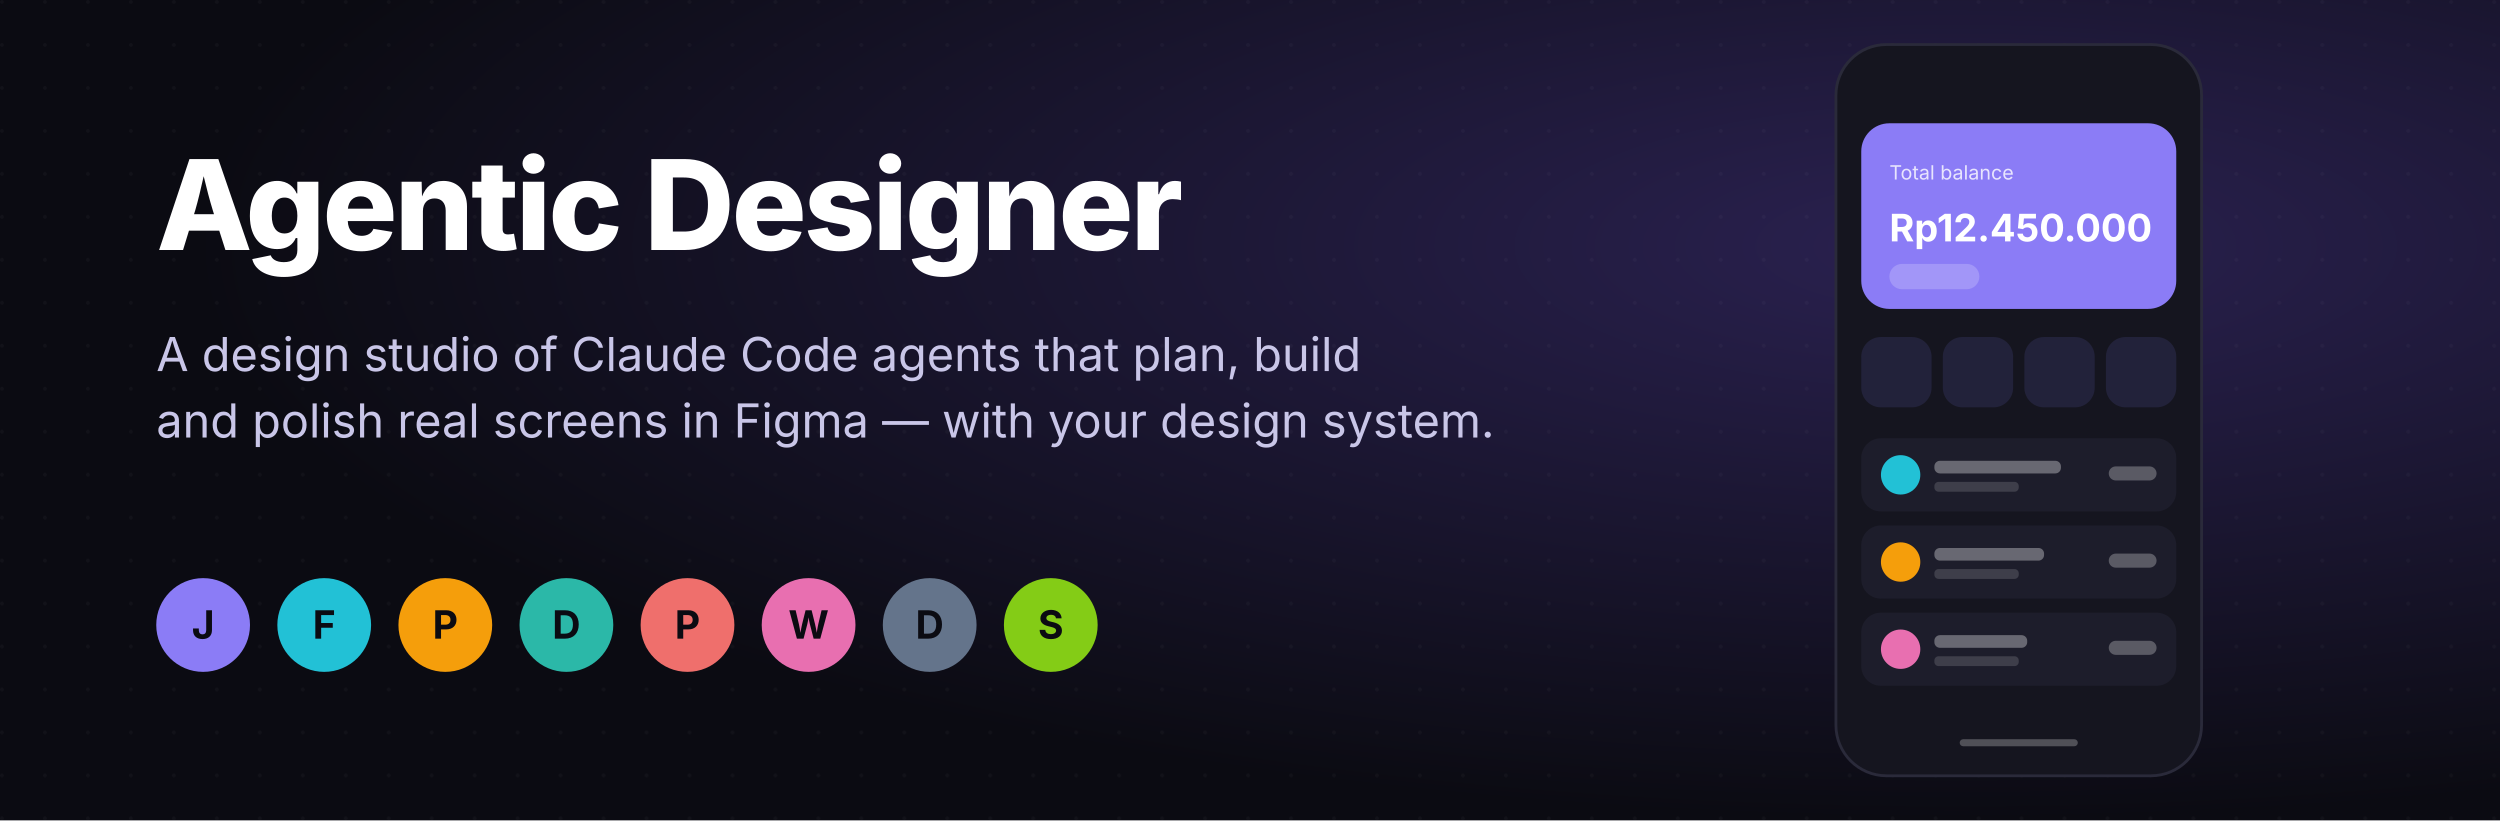
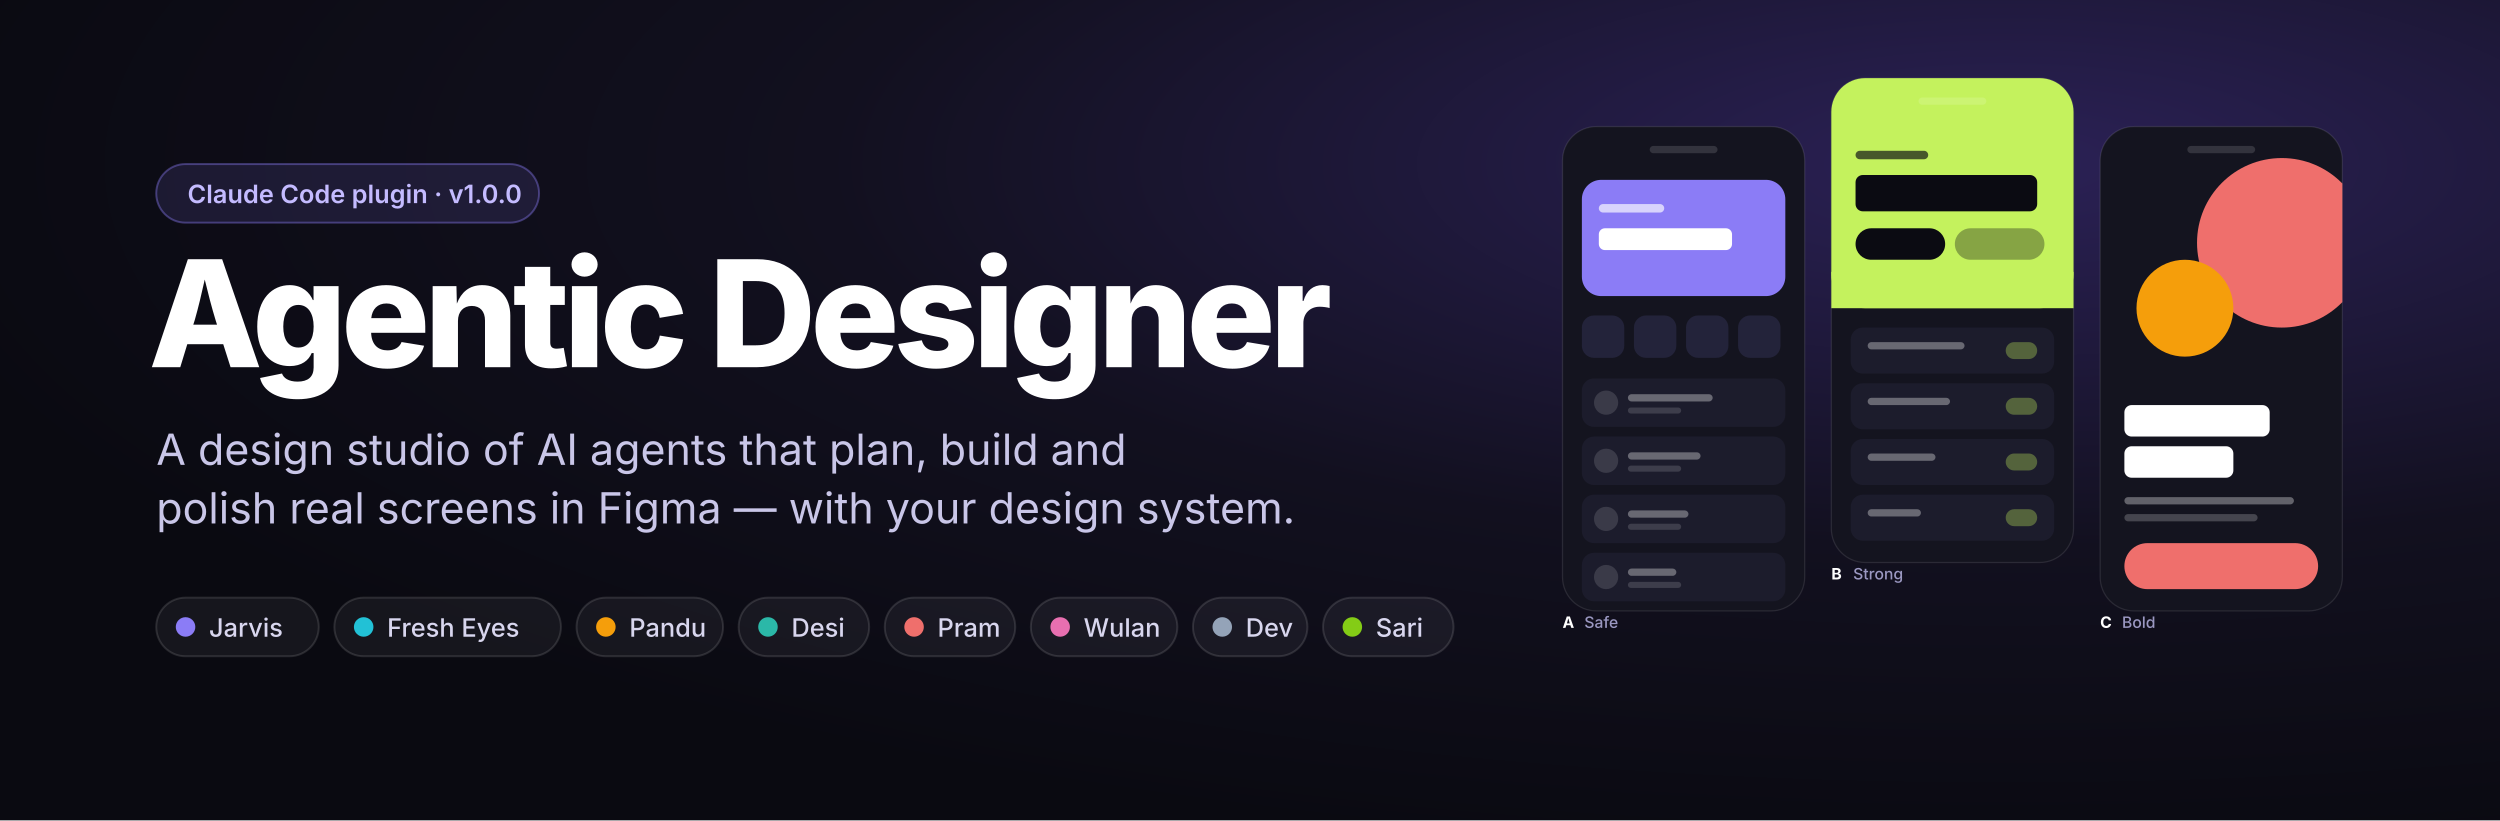
- <svg xmlns="http://www.w3.org/2000/svg" width="1280" height="420" viewBox="0 0 1280 420" font-family="Inter, 'Plus Jakarta Sans', 'Segoe UI', Helvetica, Arial, 'Liberation Sans', sans-serif">
+ <svg xmlns="http://www.w3.org/2000/svg" width="1280" height="420" viewBox="0 0 1280 420">
  <defs>
-     <radialGradient id="g" cx="78%" cy="30%" r="70%">
-       <stop offset="0" stop-color="#2a2150" />
-       <stop offset="1" stop-color="#0b0b12" />
+     <clipPath id="card">
+       <rect width="200" height="400" rx="28" />
+     </clipPath>
+     <radialGradient id="g" cx="80%" cy="20%" r="85%">
+       <stop offset="0" stop-color="#2b2156" />
+       <stop offset=".55" stop-color="#12101f" />
+       <stop offset="1" stop-color="#0a0a11" />
    </radialGradient>
-     <pattern id="dots" width="22" height="22" patternUnits="userSpaceOnUse">
-       <circle cx="1" cy="1" r="1" fill="#ffffff07" />
-     </pattern>
  </defs>
  <rect width="1280" height="420" fill="url(#g)" />
-   <rect width="1280" height="420" fill="url(#dots)" />
-   <text x="80" y="128" font-size="64" font-weight="800" fill="#ffffff" letter-spacing="-1.5">Agentic Designer</text>
-   <text x="80" y="190" font-size="24" fill="#c9c6e8">A design studio of Claude Code agents that plan, build</text>
-   <text x="80" y="224" font-size="24" fill="#c9c6e8">and polish real screens in Figma — with your design system.</text>
-   <g transform="translate(104,320)">
-     <circle r="24" fill="#8b7cf6" />
-     <text y="7" text-anchor="middle" font-size="20" font-weight="700" fill="#0b0b12">J</text>
+   <g font-family="Inter, 'Segoe UI', Helvetica, Arial, sans-serif">
+     <g transform="translate(80,84)">
+       <rect width="196" height="30" rx="15" fill="rgba(139,124,246,0.133)" stroke="rgba(139,124,246,0.400)" />
+       <text x="16" y="20" font-size="13" font-weight="600" fill="#c4bbff">Claude Code plugin · v1.0.0</text>
+     </g>
+     <text x="76" y="188" font-size="76" font-weight="800" fill="#ffffff" letter-spacing="-3">Agentic Designer</text>
+     <text x="80" y="238" font-size="22" font-weight="400" fill="#c9c6e8">A design studio of AI agents that plan, build and</text>
+     <text x="80" y="268" font-size="22" font-weight="400" fill="#c9c6e8">polish real screens in Figma — with your design system.</text>
+     <g transform="translate(80,306)">
+       <rect width="83.2" height="30" rx="15" fill="rgba(255,255,255,0.051)" stroke="rgba(255,255,255,0.122)" />
+       <circle cx="15" cy="15" r="5" fill="#8b7cf6" />
+       <text x="27" y="20" font-size="13" font-weight="500" fill="#d8d6ee">Jarvis</text>
+     </g>
+     <g transform="translate(171.2,306)">
+       <rect width="116.0" height="30" rx="15" fill="rgba(255,255,255,0.051)" stroke="rgba(255,255,255,0.122)" />
+       <circle cx="15" cy="15" r="5" fill="#22c1d6" />
+       <text x="27" y="20" font-size="13" font-weight="500" fill="#d8d6ee">Fresh Eyes</text>
+     </g>
+     <g transform="translate(295.2,306)">
+       <rect width="75.0" height="30" rx="15" fill="rgba(255,255,255,0.051)" stroke="rgba(255,255,255,0.122)" />
+       <circle cx="15" cy="15" r="5" fill="#f59e0b" />
+       <text x="27" y="20" font-size="13" font-weight="500" fill="#d8d6ee">Pandu</text>
+     </g>
+     <g transform="translate(378.2,306)">
+       <rect width="66.8" height="30" rx="15" fill="rgba(255,255,255,0.051)" stroke="rgba(255,255,255,0.122)" />
+       <circle cx="15" cy="15" r="5" fill="#2bb8a8" />
+       <text x="27" y="20" font-size="13" font-weight="500" fill="#d8d6ee">Desi</text>
+     </g>
+     <g transform="translate(453.0,306)">
+       <rect width="66.8" height="30" rx="15" fill="rgba(255,255,255,0.051)" stroke="rgba(255,255,255,0.122)" />
+       <circle cx="15" cy="15" r="5" fill="#ef6f6c" />
+       <text x="27" y="20" font-size="13" font-weight="500" fill="#d8d6ee">Pram</text>
+     </g>
+     <g transform="translate(527.8,306)">
+       <rect width="75.0" height="30" rx="15" fill="rgba(255,255,255,0.051)" stroke="rgba(255,255,255,0.122)" />
+       <circle cx="15" cy="15" r="5" fill="#e86fb0" />
+       <text x="27" y="20" font-size="13" font-weight="500" fill="#d8d6ee">Wulan</text>
+     </g>
+     <g transform="translate(610.8,306)">
+       <rect width="58.6" height="30" rx="15" fill="rgba(255,255,255,0.051)" stroke="rgba(255,255,255,0.122)" />
+       <circle cx="15" cy="15" r="5" fill="#94a3b8" />
+       <text x="27" y="20" font-size="13" font-weight="500" fill="#d8d6ee">Dev</text>
+     </g>
+     <g transform="translate(677.4,306)">
+       <rect width="66.8" height="30" rx="15" fill="rgba(255,255,255,0.051)" stroke="rgba(255,255,255,0.122)" />
+       <circle cx="15" cy="15" r="5" fill="#84cc16" />
+       <text x="27" y="20" font-size="13" font-weight="500" fill="#d8d6ee">Sari</text>
+     </g>
  </g>
-   <g transform="translate(166,320)">
-     <circle r="24" fill="#22c1d6" />
-     <text y="7" text-anchor="middle" font-size="20" font-weight="700" fill="#0b0b12">F</text>
-   </g>
-   <g transform="translate(228,320)">
-     <circle r="24" fill="#f59e0b" />
-     <text y="7" text-anchor="middle" font-size="20" font-weight="700" fill="#0b0b12">P</text>
-   </g>
-   <g transform="translate(290,320)">
-     <circle r="24" fill="#2bb8a8" />
-     <text y="7" text-anchor="middle" font-size="20" font-weight="700" fill="#0b0b12">D</text>
-   </g>
-   <g transform="translate(352,320)">
-     <circle r="24" fill="#ef6f6c" />
-     <text y="7" text-anchor="middle" font-size="20" font-weight="700" fill="#0b0b12">P</text>
-   </g>
-   <g transform="translate(414,320)">
-     <circle r="24" fill="#e86fb0" />
-     <text y="7" text-anchor="middle" font-size="20" font-weight="700" fill="#0b0b12">W</text>
-   </g>
-   <g transform="translate(476,320)">
-     <circle r="24" fill="#64748b" />
-     <text y="7" text-anchor="middle" font-size="20" font-weight="700" fill="#0b0b12">D</text>
-   </g>
-   <g transform="translate(538,320)">
-     <circle r="24" fill="#84cc16" />
-     <text y="7" text-anchor="middle" font-size="20" font-weight="700" fill="#0b0b12">S</text>
-   </g>
-   <g transform="translate(940,22.8) scale(0.72)">
-     <rect width="260" height="520" rx="36" fill="#15151f" stroke="#2a2a3a" stroke-width="2" />
-     <rect x="18" y="56" width="224" height="132" rx="20" fill="#8b7cf6" />
-     <text x="38" y="96" font-size="14" fill="#ffffffcc">Total balance</text>
-     <text x="38" y="140" font-size="27" font-weight="700" fill="#fff">Rp12.450.000</text>
-     <rect x="38" y="156" width="64" height="18" rx="9" fill="#ffffff33" />
-     <g fill="#22223a">
-       <rect x="18" y="208" width="50" height="50" rx="14" />
-       <rect x="76" y="208" width="50" height="50" rx="14" />
-       <rect x="134" y="208" width="50" height="50" rx="14" />
-       <rect x="192" y="208" width="50" height="50" rx="14" />
+   <g font-family="Inter, 'Segoe UI', Helvetica, Arial, sans-serif" transform="translate(800,40) scale(0.62)">
+     <g transform="translate(0,40)">
+       <rect width="200" height="400" rx="28" fill="#14141f" stroke="rgba(255,255,255,0.102)" />
+       <g clip-path="url(#card)">
+         <rect x="16" y="44" width="168" height="96" rx="16" fill="#8b7cf6" />
+         <rect x="30" y="64" width="54" height="7" rx="3.5" fill="rgba(255,255,255,0.667)" />
+         <rect x="30" y="84" width="110" height="18" rx="5" fill="#ffffff" />
+         <rect x="16" y="156" width="35" height="35" rx="10" fill="#23233a" />
+         <rect x="59" y="156" width="35" height="35" rx="10" fill="#23233a" />
+         <rect x="102" y="156" width="35" height="35" rx="10" fill="#23233a" />
+         <rect x="145" y="156" width="35" height="35" rx="10" fill="#23233a" />
+         <g transform="translate(16,208)">
+           <rect width="168" height="40" rx="10" fill="#1c1c2c" />
+           <circle cx="20" cy="20" r="10" fill="rgba(255,255,255,0.133)" />
+           <rect x="38" y="13" width="70" height="6" rx="3" fill="rgba(255,255,255,0.333)" />
+           <rect x="38" y="24" width="44" height="5" rx="2.5" fill="rgba(255,255,255,0.145)" />
+         </g>
+       </g>
+       <g transform="translate(16,256)">
+         <rect width="168" height="40" rx="10" fill="#1c1c2c" />
+         <circle cx="20" cy="20" r="10" fill="rgba(255,255,255,0.133)" />
+         <rect x="38" y="13" width="60" height="6" rx="3" fill="rgba(255,255,255,0.333)" />
+         <rect x="38" y="24" width="44" height="5" rx="2.5" fill="rgba(255,255,255,0.145)" />
+       </g>
+       <g transform="translate(16,304)">
+         <rect width="168" height="40" rx="10" fill="#1c1c2c" />
+         <circle cx="20" cy="20" r="10" fill="rgba(255,255,255,0.133)" />
+         <rect x="38" y="13" width="50" height="6" rx="3" fill="rgba(255,255,255,0.333)" />
+         <rect x="38" y="24" width="44" height="5" rx="2.5" fill="rgba(255,255,255,0.145)" />
+       </g>
+       <g transform="translate(16,352)">
+         <rect width="168" height="40" rx="10" fill="#1c1c2c" />
+         <circle cx="20" cy="20" r="10" fill="rgba(255,255,255,0.133)" />
+         <rect x="38" y="13" width="40" height="6" rx="3" fill="rgba(255,255,255,0.333)" />
+         <rect x="38" y="24" width="44" height="5" rx="2.5" fill="rgba(255,255,255,0.145)" />
+       </g>
+       <rect x="72" y="16" width="56" height="6" rx="3" fill="rgba(255,255,255,0.133)" />
    </g>
-     <g transform="translate(18,280)">
-       <rect width="224" height="52" rx="14" fill="#1d1d2b" />
-       <circle cx="28" cy="26" r="14" fill="#22c1d6" />
-       <rect x="52" y="16" width="90" height="9" rx="4" fill="#ffffff55" />
-       <rect x="52" y="31" width="60" height="7" rx="3" fill="#ffffff25" />
-       <rect x="176" y="20" width="34" height="10" rx="5" fill="#ffffff45" />
+     <g transform="translate(0,454)">
+       <text font-size="13" font-weight="700" fill="#ffffff">A</text>
+       <text x="18" font-size="13" font-weight="500" fill="#9b98c2">Safe</text>
    </g>
-     <g transform="translate(18,342)">
-       <rect width="224" height="52" rx="14" fill="#1d1d2b" />
-       <circle cx="28" cy="26" r="14" fill="#f59e0b" />
-       <rect x="52" y="16" width="78" height="9" rx="4" fill="#ffffff55" />
-       <rect x="52" y="31" width="60" height="7" rx="3" fill="#ffffff25" />
-       <rect x="176" y="20" width="34" height="10" rx="5" fill="#ffffff45" />
+     <g transform="translate(222,0)">
+       <rect width="200" height="400" rx="28" fill="#14141f" stroke="rgba(255,255,255,0.102)" />
+       <g clip-path="url(#card)">
+         <rect x="0" y="0" width="200" height="190" rx="28" fill="#c4f25d" />
+         <rect x="0" y="160" width="200" height="30" fill="#c4f25d" />
+         <rect x="20" y="60" width="60" height="7" rx="3.5" fill="rgba(11,11,18,0.667)" />
+         <rect x="20" y="80" width="150" height="30" rx="6" fill="#0b0b12" />
+         <rect x="20" y="124" width="74" height="26" rx="13" fill="#0b0b12" />
+         <rect x="102" y="124" width="74" height="26" rx="13" fill="rgba(11,11,18,0.333)" />
+         <g transform="translate(16,206)">
+           <rect width="168" height="38" rx="10" fill="#1c1c2c" />
+           <rect x="14" y="12" width="80" height="6" rx="3" fill="rgba(255,255,255,0.333)" />
+           <rect x="128" y="12" width="26" height="14" rx="7" fill="rgba(196,242,93,0.333)" />
+         </g>
+       </g>
+       <g transform="translate(16,252)">
+         <rect width="168" height="38" rx="10" fill="#1c1c2c" />
+         <rect x="14" y="12" width="68" height="6" rx="3" fill="rgba(255,255,255,0.333)" />
+         <rect x="128" y="12" width="26" height="14" rx="7" fill="rgba(196,242,93,0.333)" />
+       </g>
+       <g transform="translate(16,298)">
+         <rect width="168" height="38" rx="10" fill="#1c1c2c" />
+         <rect x="14" y="12" width="56" height="6" rx="3" fill="rgba(255,255,255,0.333)" />
+         <rect x="128" y="12" width="26" height="14" rx="7" fill="rgba(196,242,93,0.333)" />
+       </g>
+       <g transform="translate(16,344)">
+         <rect width="168" height="38" rx="10" fill="#1c1c2c" />
+         <rect x="14" y="12" width="44" height="6" rx="3" fill="rgba(255,255,255,0.333)" />
+         <rect x="128" y="12" width="26" height="14" rx="7" fill="rgba(196,242,93,0.333)" />
+       </g>
+       <rect x="72" y="16" width="56" height="6" rx="3" fill="rgba(255,255,255,0.133)" />
    </g>
-     <g transform="translate(18,404)">
-       <rect width="224" height="52" rx="14" fill="#1d1d2b" />
-       <circle cx="28" cy="26" r="14" fill="#e86fb0" />
-       <rect x="52" y="16" width="66" height="9" rx="4" fill="#ffffff55" />
-       <rect x="52" y="31" width="60" height="7" rx="3" fill="#ffffff25" />
-       <rect x="176" y="20" width="34" height="10" rx="5" fill="#ffffff45" />
+     <g transform="translate(222,414)">
+       <text font-size="13" font-weight="700" fill="#ffffff">B</text>
+       <text x="18" font-size="13" font-weight="500" fill="#9b98c2">Strong</text>
    </g>
-     <rect x="88" y="494" width="84" height="5" rx="2.5" fill="#ffffff40" />
+     <g transform="translate(444,40)">
+       <rect width="200" height="400" rx="28" fill="#14141f" stroke="rgba(255,255,255,0.102)" />
+       <g clip-path="url(#card)">
+         <circle cx="150" cy="96" r="70" fill="#ef6f6c" />
+         <circle cx="70" cy="150" r="40" fill="#f59e0b" />
+         <rect x="20" y="230" width="120" height="26" rx="6" fill="#ffffff" />
+         <rect x="20" y="264" width="90" height="26" rx="6" fill="#ffffff" />
+         <rect x="20" y="306" width="140" height="6" rx="3" fill="rgba(255,255,255,0.333)" />
+         <rect x="20" y="320" width="110" height="6" rx="3" fill="rgba(255,255,255,0.208)" />
+         <rect x="20" y="344" width="160" height="38" rx="19" fill="#ef6f6c" />
+         <rect x="72" y="16" width="56" height="6" rx="3" fill="rgba(255,255,255,0.133)" />
+       </g>
+     </g>
+     <g transform="translate(444,454)">
+       <text font-size="13" font-weight="700" fill="#ffffff">C</text>
+       <text x="18" font-size="13" font-weight="500" fill="#9b98c2">Bold</text>
+     </g>
  </g>
</svg>
